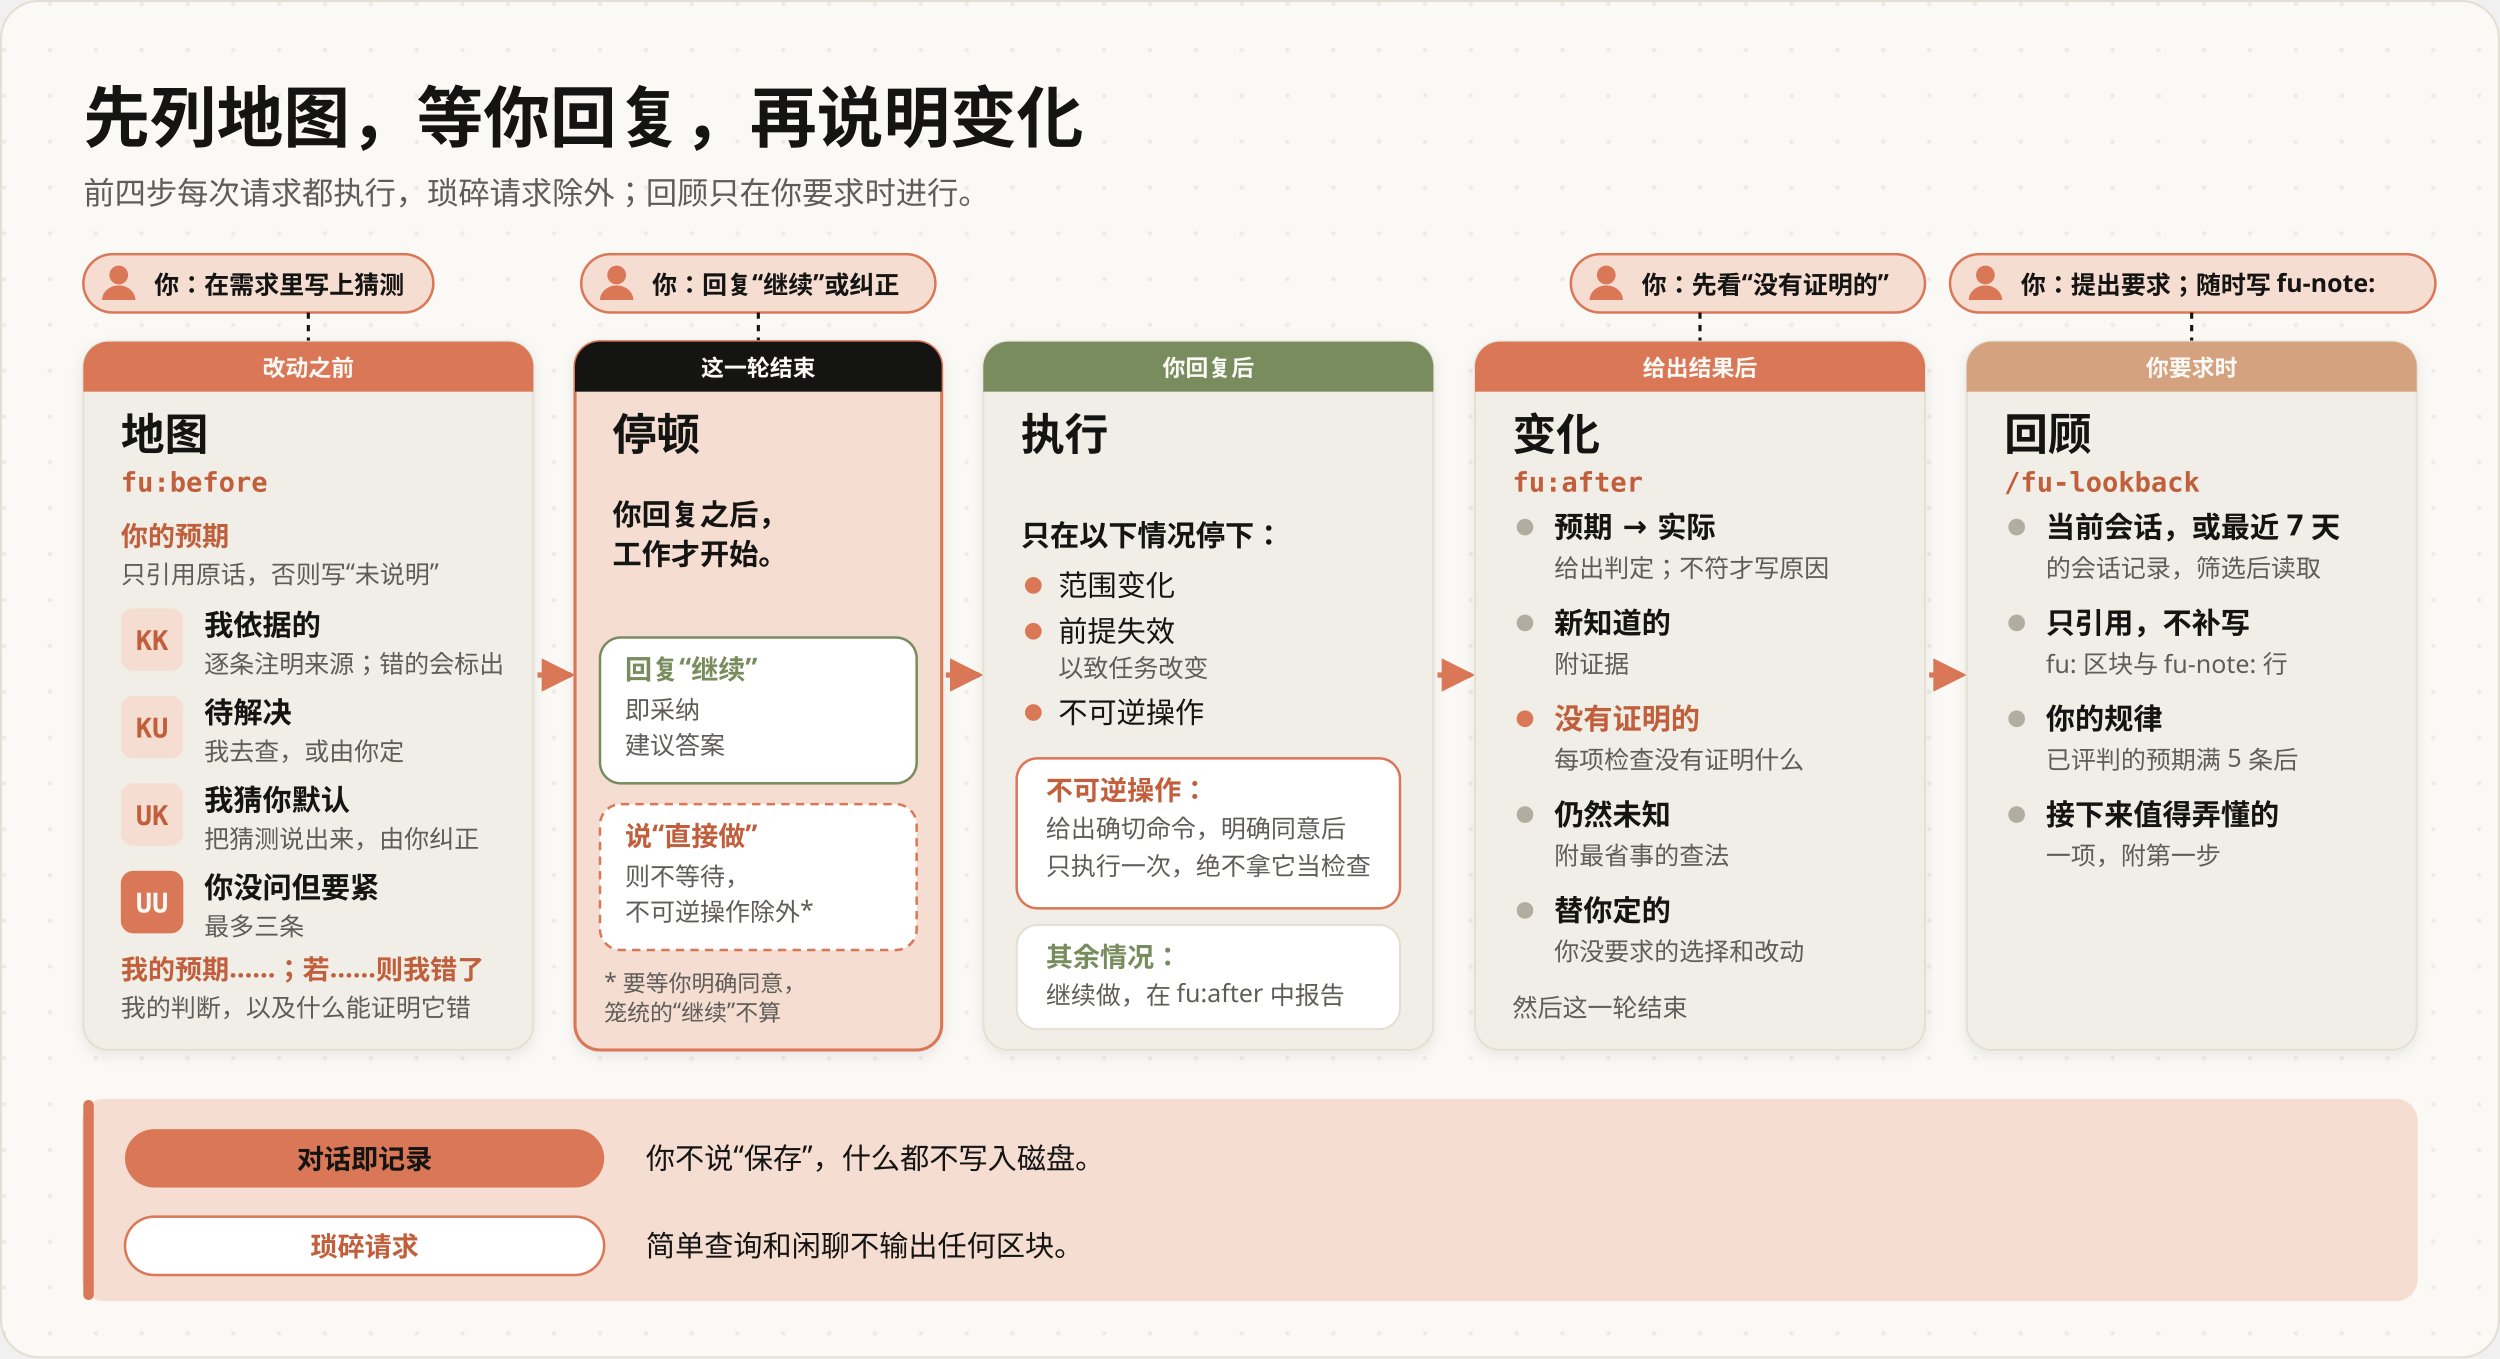
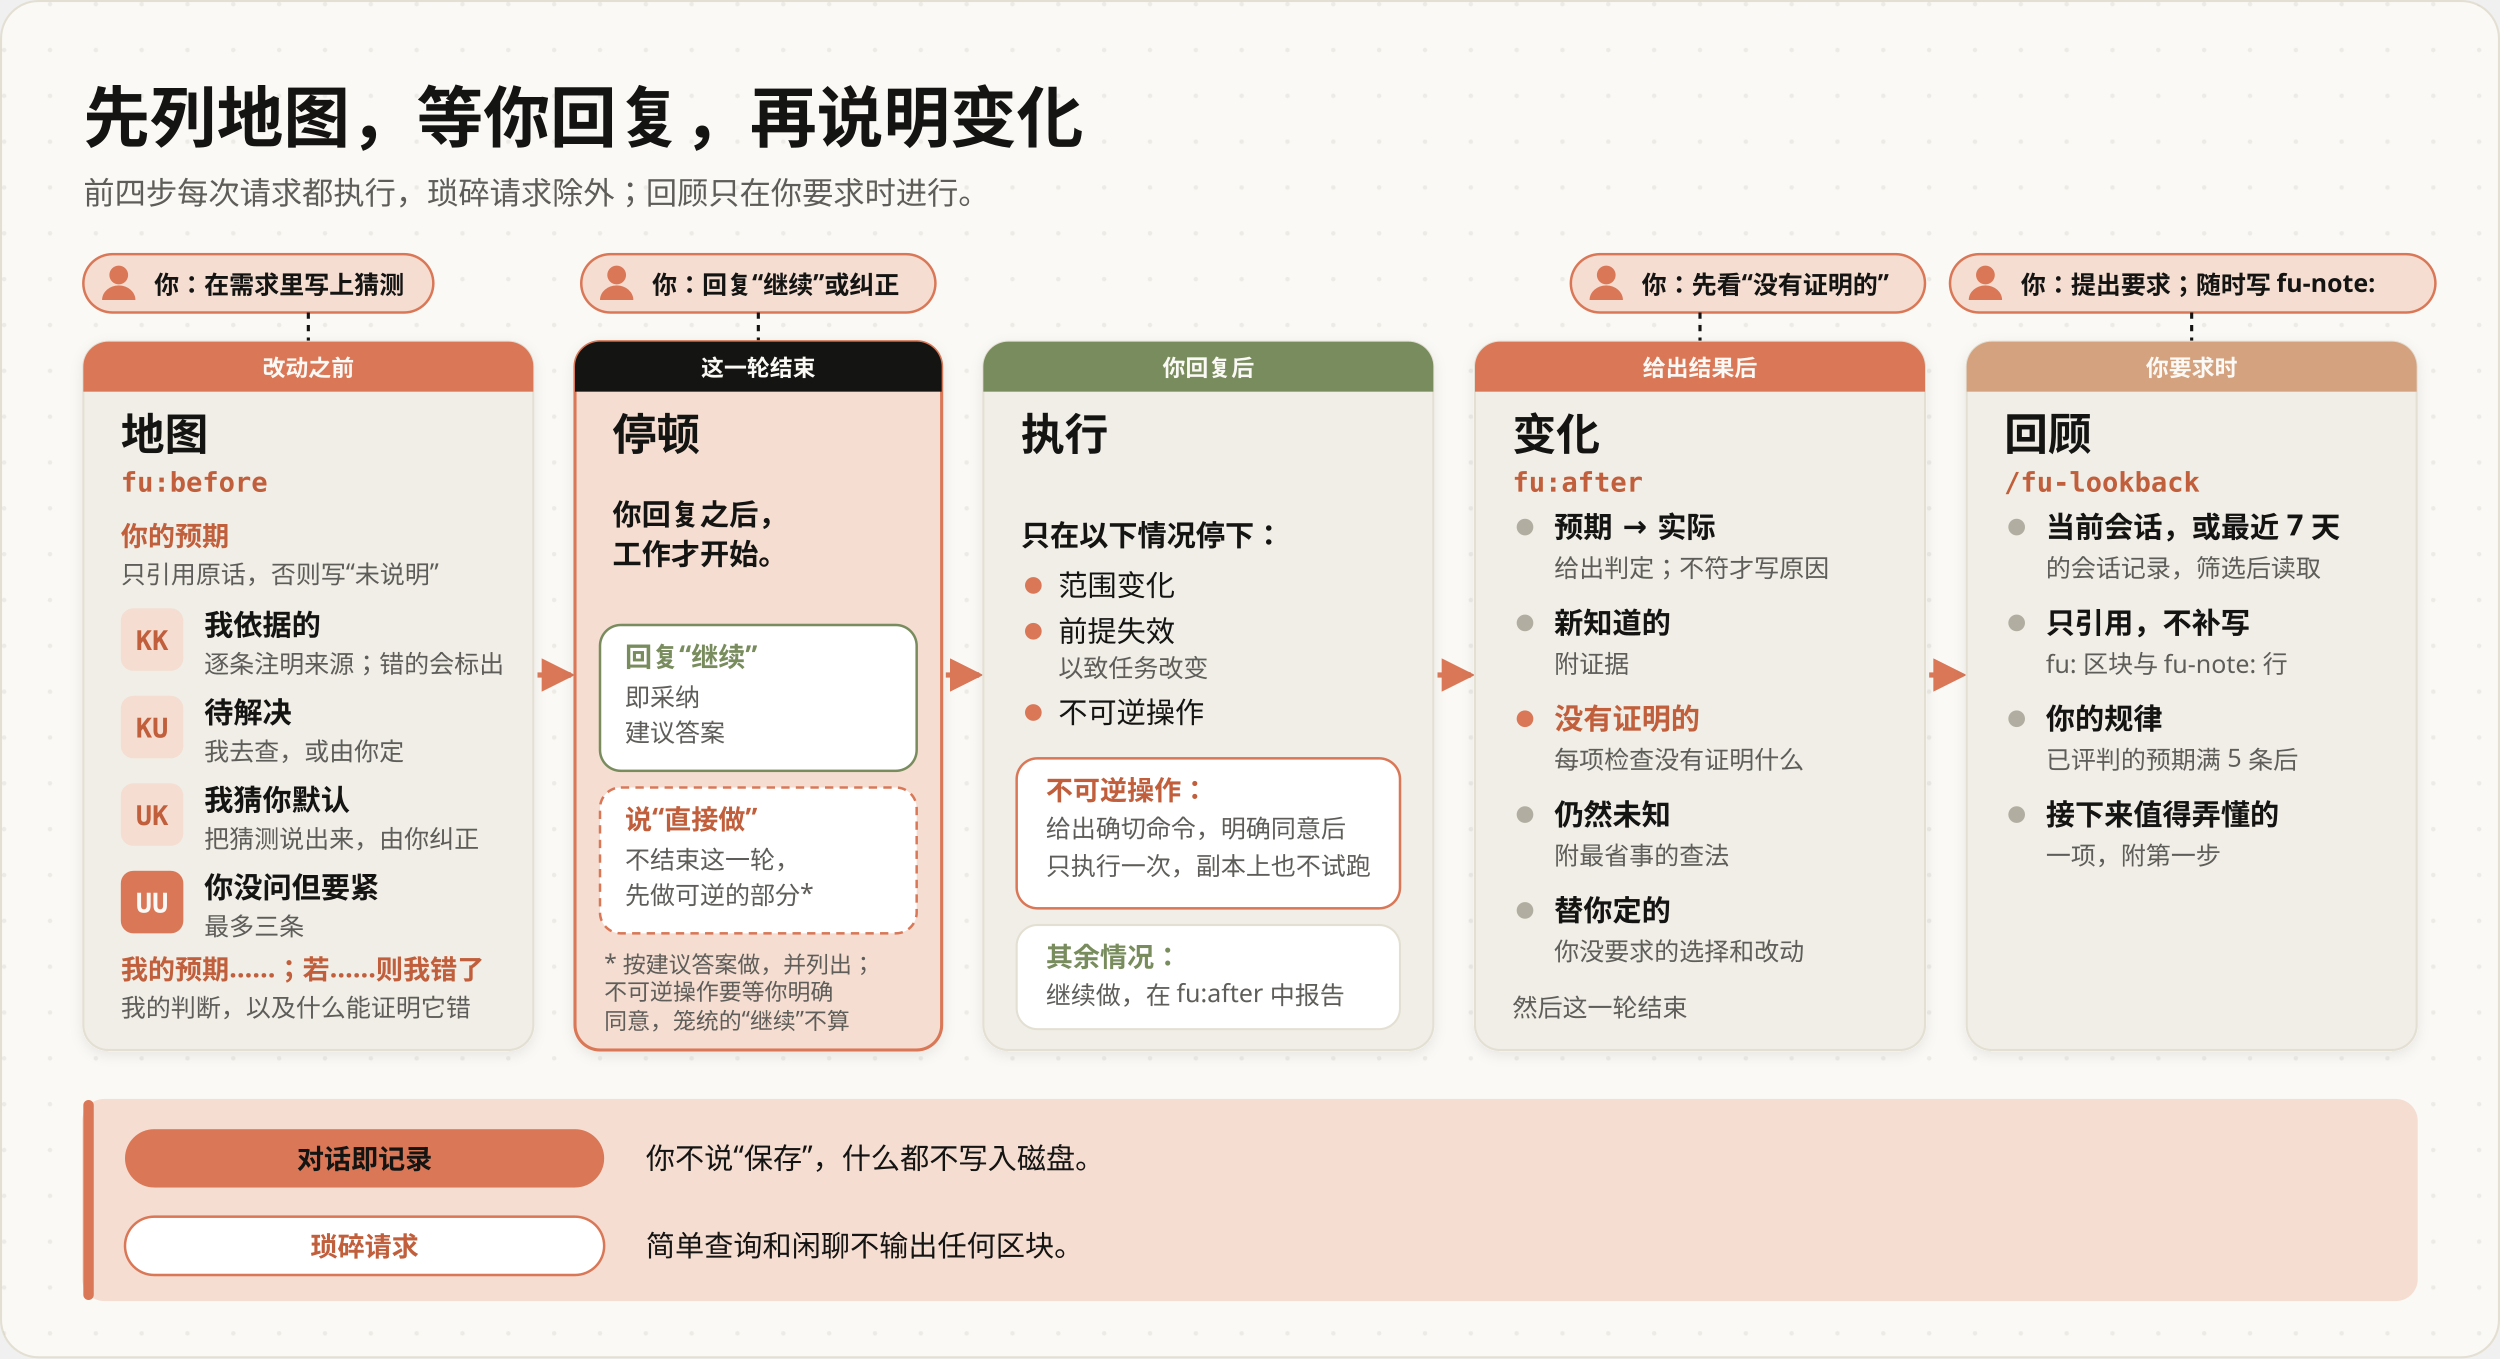
<svg xmlns="http://www.w3.org/2000/svg" width="1200" height="652" viewBox="0 0 1200 652" role="img" aria-labelledby="t d">
  <defs>
    <marker id="ah" viewBox="0 0 10 10" refX="8" refY="5" markerWidth="8" markerHeight="8" orient="auto-start-reverse">
      <path d="M1 1L9 5L1 9z" fill="#D97757" />
    </marker>
    <marker id="ahc" viewBox="0 0 10 10" refX="8" refY="5" markerWidth="7" markerHeight="7" orient="auto-start-reverse">
      <path d="M1 1L9 5L1 9z" fill="#B1ADA1" />
    </marker>
    <marker id="ahg" viewBox="0 0 10 10" refX="8" refY="5" markerWidth="8" markerHeight="8" orient="auto-start-reverse">
      <path d="M1 1L9 5L1 9z" fill="#788C5D" />
    </marker>
    <filter id="sh" x="-5%" y="-5%" width="110%" height="120%">
      <feDropShadow dx="0" dy="2" stdDeviation="3" flood-color="#141413" flood-opacity="0.08" />
    </filter>
    <pattern id="dots" width="22" height="22" patternUnits="userSpaceOnUse">
      <circle cx="2" cy="2" r="1.1" fill="#B1ADA1" opacity="0.35" />
    </pattern>
    <linearGradient id="spec" x1="0" x2="1">
      <stop offset="0" stop-color="#788C5D" />
      <stop offset="0.5" stop-color="#D4A27F" />
      <stop offset="1" stop-color="#B5442E" />
    </linearGradient>
  </defs>
  <rect x="0.5" y="0.5" width="1199" height="651" rx="18" fill="#FAF9F5" stroke="#E3DFD3" />
  <rect x="0.5" y="0.5" width="1199" height="651" rx="18" fill="url(#dots)" opacity="0.5" />
  <g transform="translate(0 -28)">
    <text x="40" y="96" font-family="Noto Sans SC, 'PingFang SC', 'Microsoft YaHei', sans-serif" font-size="32" fill="#141413" font-weight="700">先列地图，等你回复，再说明变化</text>
    <text x="40" y="126" font-family="Noto Sans SC, 'PingFang SC', 'Microsoft YaHei', sans-serif" font-size="15" fill="#5E5D59">前四步每次请求都执行，琐碎请求除外；回顾只在你要求时进行。</text>
    <rect x="40" y="150" width="168" height="28" rx="14" fill="#F5DDD1" stroke="#D97757" stroke-width="1.2" />
    <circle cx="57" cy="160" r="4.5" fill="#D97757" />
    <path d="M49 172a8 7 0 0 1 16 0z" fill="#D97757" />
    <text x="74" y="169" font-family="Noto Sans SC, 'PingFang SC', 'Microsoft YaHei', sans-serif" font-size="12" fill="#141413" font-weight="700">你：在需求里写上猜测</text>
    <path d="M148.0 178L148.0 192" stroke="#141413" stroke-width="1.5" fill="none" stroke-dasharray="3 3" />
    <rect x="279" y="150" width="170" height="28" rx="14" fill="#F5DDD1" stroke="#D97757" stroke-width="1.2" />
    <circle cx="296" cy="160" r="4.5" fill="#D97757" />
    <path d="M288 172a8 7 0 0 1 16 0z" fill="#D97757" />
    <text x="313" y="169" font-family="Noto Sans SC, 'PingFang SC', 'Microsoft YaHei', sans-serif" font-size="12" fill="#141413" font-weight="700">你：回复“继续”或纠正</text>
    <path d="M364.0 178L364.0 192" stroke="#141413" stroke-width="1.5" fill="none" stroke-dasharray="3 3" />
    <rect x="754" y="150" width="170" height="28" rx="14" fill="#F5DDD1" stroke="#D97757" stroke-width="1.2" />
    <circle cx="771" cy="160" r="4.5" fill="#D97757" />
    <path d="M763 172a8 7 0 0 1 16 0z" fill="#D97757" />
    <text x="788" y="169" font-family="Noto Sans SC, 'PingFang SC', 'Microsoft YaHei', sans-serif" font-size="12" fill="#141413" font-weight="700">你：先看“没有证明的”</text>
    <path d="M816.0 178L816.0 192" stroke="#141413" stroke-width="1.5" fill="none" stroke-dasharray="3 3" />
    <rect x="936" y="150" width="233" height="28" rx="14" fill="#F5DDD1" stroke="#D97757" stroke-width="1.2" />
    <circle cx="953" cy="160" r="4.5" fill="#D97757" />
    <path d="M945 172a8 7 0 0 1 16 0z" fill="#D97757" />
    <text x="970" y="169" font-family="Noto Sans SC, 'PingFang SC', 'Microsoft YaHei', sans-serif" font-size="12" fill="#141413" font-weight="700">你：提出要求；随时写 fu-note:</text>
    <path d="M1052.0 178L1052.0 192" stroke="#141413" stroke-width="1.5" fill="none" stroke-dasharray="3 3" />
    <rect x="40" y="192" width="216" height="340" rx="12" fill="#F0EEE6" stroke="#E3DFD3" stroke-width="1" filter="url(#sh)" />
    <path d="M40 204a12 12 0 0 1 12 -12h192a12 12 0 0 1 12 12v12H40z" fill="#D97757" />
    <text x="148.0" y="208.5" font-family="Noto Sans SC, 'PingFang SC', 'Microsoft YaHei', sans-serif" font-size="11" fill="#FAF9F5" font-weight="700" text-anchor="middle">改动之前</text>
    <text x="58" y="244" font-family="Noto Sans SC, 'PingFang SC', 'Microsoft YaHei', sans-serif" font-size="21" fill="#141413" font-weight="700">地图</text>
    <text x="58" y="264" font-family="ui-monospace, SFMono-Regular, Menlo, Consolas, monospace" font-size="13" fill="#C15F3C" font-weight="700">fu:before</text>
    <path d="M258 352L274 352" stroke="#D97757" stroke-width="2.5" fill="none" marker-end="url(#ah)" />
    <rect x="276" y="192" width="176" height="340" rx="12" fill="#F5DDD1" stroke="#D97757" stroke-width="1.5" filter="url(#sh)" />
    <path d="M276 204a12 12 0 0 1 12 -12h152a12 12 0 0 1 12 12v12H276z" fill="#141413" />
    <text x="364.0" y="208.5" font-family="Noto Sans SC, 'PingFang SC', 'Microsoft YaHei', sans-serif" font-size="11" fill="#FAF9F5" font-weight="700" text-anchor="middle">这一轮结束</text>
    <text x="294" y="244" font-family="Noto Sans SC, 'PingFang SC', 'Microsoft YaHei', sans-serif" font-size="21" fill="#141413" font-weight="700">停顿</text>
    <path d="M454 352L470 352" stroke="#D97757" stroke-width="2.5" fill="none" marker-end="url(#ah)" />
    <rect x="472" y="192" width="216" height="340" rx="12" fill="#F0EEE6" stroke="#E3DFD3" stroke-width="1" filter="url(#sh)" />
    <path d="M472 204a12 12 0 0 1 12 -12h192a12 12 0 0 1 12 12v12H472z" fill="#788C5D" />
    <text x="580.0" y="208.5" font-family="Noto Sans SC, 'PingFang SC', 'Microsoft YaHei', sans-serif" font-size="11" fill="#FAF9F5" font-weight="700" text-anchor="middle">你回复后</text>
    <text x="490" y="244" font-family="Noto Sans SC, 'PingFang SC', 'Microsoft YaHei', sans-serif" font-size="21" fill="#141413" font-weight="700">执行</text>
    <path d="M690 352L706 352" stroke="#D97757" stroke-width="2.5" fill="none" marker-end="url(#ah)" />
    <rect x="708" y="192" width="216" height="340" rx="12" fill="#F0EEE6" stroke="#E3DFD3" stroke-width="1" filter="url(#sh)" />
    <path d="M708 204a12 12 0 0 1 12 -12h192a12 12 0 0 1 12 12v12H708z" fill="#D97757" />
    <text x="816.0" y="208.5" font-family="Noto Sans SC, 'PingFang SC', 'Microsoft YaHei', sans-serif" font-size="11" fill="#FAF9F5" font-weight="700" text-anchor="middle">给出结果后</text>
    <text x="726" y="244" font-family="Noto Sans SC, 'PingFang SC', 'Microsoft YaHei', sans-serif" font-size="21" fill="#141413" font-weight="700">变化</text>
    <text x="726" y="264" font-family="ui-monospace, SFMono-Regular, Menlo, Consolas, monospace" font-size="13" fill="#C15F3C" font-weight="700">fu:after</text>
    <path d="M926 352L942 352" stroke="#D97757" stroke-width="2.5" fill="none" marker-end="url(#ah)" stroke-dasharray="4 4" />
    <rect x="944" y="192" width="216" height="340" rx="12" fill="#F0EEE6" stroke="#E3DFD3" stroke-width="1" filter="url(#sh)" />
    <path d="M944 204a12 12 0 0 1 12 -12h192a12 12 0 0 1 12 12v12H944z" fill="#D4A27F" />
    <text x="1052.0" y="208.5" font-family="Noto Sans SC, 'PingFang SC', 'Microsoft YaHei', sans-serif" font-size="11" fill="#FAF9F5" font-weight="700" text-anchor="middle">你要求时</text>
    <text x="962" y="244" font-family="Noto Sans SC, 'PingFang SC', 'Microsoft YaHei', sans-serif" font-size="21" fill="#141413" font-weight="700">回顾</text>
    <text x="962" y="264" font-family="ui-monospace, SFMono-Regular, Menlo, Consolas, monospace" font-size="13" fill="#C15F3C" font-weight="700">/fu-lookback</text>
    <text x="58" y="290" font-family="Noto Sans SC, 'PingFang SC', 'Microsoft YaHei', sans-serif" font-size="13" fill="#C15F3C" font-weight="700">你的预期</text>
    <text x="58" y="308" font-family="Noto Sans SC, 'PingFang SC', 'Microsoft YaHei', sans-serif" font-size="12" fill="#5E5D59">只引用原话，否则写“未说明”</text>
    <rect x="58" y="320" width="30" height="30" rx="6" fill="#F5DDD1" />
    <text x="73.0" y="340.0" font-family="ui-monospace, SFMono-Regular, Menlo, Consolas, monospace" font-size="13" fill="#C15F3C" font-weight="700" text-anchor="middle">KK</text>
    <text x="98" y="333" font-family="Noto Sans SC, 'PingFang SC', 'Microsoft YaHei', sans-serif" font-size="14" fill="#141413" font-weight="600">我依据的</text>
    <text x="98" y="351" font-family="Noto Sans SC, 'PingFang SC', 'Microsoft YaHei', sans-serif" font-size="12" fill="#5E5D59">逐条注明来源；错的会标出</text>
    <rect x="58" y="362" width="30" height="30" rx="6" fill="#F5DDD1" />
    <text x="73.0" y="382.0" font-family="ui-monospace, SFMono-Regular, Menlo, Consolas, monospace" font-size="13" fill="#C15F3C" font-weight="700" text-anchor="middle">KU</text>
    <text x="98" y="375" font-family="Noto Sans SC, 'PingFang SC', 'Microsoft YaHei', sans-serif" font-size="14" fill="#141413" font-weight="600">待解决</text>
    <text x="98" y="393" font-family="Noto Sans SC, 'PingFang SC', 'Microsoft YaHei', sans-serif" font-size="12" fill="#5E5D59">我去查，或由你定</text>
    <rect x="58" y="404" width="30" height="30" rx="6" fill="#F5DDD1" />
    <text x="73.0" y="424.0" font-family="ui-monospace, SFMono-Regular, Menlo, Consolas, monospace" font-size="13" fill="#C15F3C" font-weight="700" text-anchor="middle">UK</text>
    <text x="98" y="417" font-family="Noto Sans SC, 'PingFang SC', 'Microsoft YaHei', sans-serif" font-size="14" fill="#141413" font-weight="600">我猜你默认</text>
    <text x="98" y="435" font-family="Noto Sans SC, 'PingFang SC', 'Microsoft YaHei', sans-serif" font-size="12" fill="#5E5D59">把猜测说出来，由你纠正</text>
    <rect x="58" y="446" width="30" height="30" rx="6" fill="#D97757" />
    <text x="73.0" y="466.0" font-family="ui-monospace, SFMono-Regular, Menlo, Consolas, monospace" font-size="13" fill="#FAF9F5" font-weight="700" text-anchor="middle">UU</text>
    <text x="98" y="459" font-family="Noto Sans SC, 'PingFang SC', 'Microsoft YaHei', sans-serif" font-size="14" fill="#141413" font-weight="600">你没问但要紧</text>
    <text x="98" y="477" font-family="Noto Sans SC, 'PingFang SC', 'Microsoft YaHei', sans-serif" font-size="12" fill="#5E5D59">最多三条</text>
    <text x="58" y="498" font-family="Noto Sans SC, 'PingFang SC', 'Microsoft YaHei', sans-serif" font-size="13" fill="#C15F3C" font-weight="700">我的预期……；若……则我错了</text>
    <text x="58" y="516" font-family="Noto Sans SC, 'PingFang SC', 'Microsoft YaHei', sans-serif" font-size="12" fill="#5E5D59">我的判断，以及什么能证明它错</text>
    <text x="294" y="280" font-family="Noto Sans SC, 'PingFang SC', 'Microsoft YaHei', sans-serif" font-size="14" fill="#141413" font-weight="600">你回复之后，</text>
    <text x="294" y="299" font-family="Noto Sans SC, 'PingFang SC', 'Microsoft YaHei', sans-serif" font-size="14" fill="#141413" font-weight="600">工作才开始。</text>
-     <rect x="288" y="334" width="152" height="70" rx="10" fill="#FFFFFF" stroke="#788C5D" stroke-width="1.2" />
-     <text x="300" y="354" font-family="Noto Sans SC, 'PingFang SC', 'Microsoft YaHei', sans-serif" font-size="13" fill="#788C5D" font-weight="700">回复“继续”</text>
-     <text x="300" y="373" font-family="Noto Sans SC, 'PingFang SC', 'Microsoft YaHei', sans-serif" font-size="12" fill="#5E5D59">即采纳</text>
-     <text x="300" y="390" font-family="Noto Sans SC, 'PingFang SC', 'Microsoft YaHei', sans-serif" font-size="12" fill="#5E5D59">建议答案</text>
-     <rect x="288" y="414" width="152" height="70" rx="10" fill="#FFFFFF" stroke="#D97757" stroke-width="1.2" stroke-dasharray="4 3" />
-     <text x="300" y="434" font-family="Noto Sans SC, 'PingFang SC', 'Microsoft YaHei', sans-serif" font-size="13" fill="#C15F3C" font-weight="700">说“直接做”</text>
-     <text x="300" y="453" font-family="Noto Sans SC, 'PingFang SC', 'Microsoft YaHei', sans-serif" font-size="12" fill="#5E5D59">则不等待，</text>
-     <text x="300" y="470" font-family="Noto Sans SC, 'PingFang SC', 'Microsoft YaHei', sans-serif" font-size="12" fill="#5E5D59">不可逆操作除外*</text>
-     <text x="290" y="503" font-family="Noto Sans SC, 'PingFang SC', 'Microsoft YaHei', sans-serif" font-size="11" fill="#5E5D59">* 要等你明确同意，</text>
-     <text x="290" y="518" font-family="Noto Sans SC, 'PingFang SC', 'Microsoft YaHei', sans-serif" font-size="11" fill="#5E5D59">笼统的“继续”不算</text>
+     <rect x="288" y="328" width="152" height="70" rx="10" fill="#FFFFFF" stroke="#788C5D" stroke-width="1.2" />
+     <text x="300" y="348" font-family="Noto Sans SC, 'PingFang SC', 'Microsoft YaHei', sans-serif" font-size="13" fill="#788C5D" font-weight="700">回复“继续”</text>
+     <text x="300" y="367" font-family="Noto Sans SC, 'PingFang SC', 'Microsoft YaHei', sans-serif" font-size="12" fill="#5E5D59">即采纳</text>
+     <text x="300" y="384" font-family="Noto Sans SC, 'PingFang SC', 'Microsoft YaHei', sans-serif" font-size="12" fill="#5E5D59">建议答案</text>
+     <rect x="288" y="406" width="152" height="70" rx="10" fill="#FFFFFF" stroke="#D97757" stroke-width="1.2" stroke-dasharray="4 3" />
+     <text x="300" y="426" font-family="Noto Sans SC, 'PingFang SC', 'Microsoft YaHei', sans-serif" font-size="13" fill="#C15F3C" font-weight="700">说“直接做”</text>
+     <text x="300" y="445" font-family="Noto Sans SC, 'PingFang SC', 'Microsoft YaHei', sans-serif" font-size="12" fill="#5E5D59">不结束这一轮，</text>
+     <text x="300" y="462" font-family="Noto Sans SC, 'PingFang SC', 'Microsoft YaHei', sans-serif" font-size="12" fill="#5E5D59">先做可逆的部分*</text>
+     <text x="290" y="494" font-family="Noto Sans SC, 'PingFang SC', 'Microsoft YaHei', sans-serif" font-size="11" fill="#5E5D59">* 按建议答案做，并列出；</text>
+     <text x="290" y="508" font-family="Noto Sans SC, 'PingFang SC', 'Microsoft YaHei', sans-serif" font-size="11" fill="#5E5D59">不可逆操作要等你明确</text>
+     <text x="290" y="522" font-family="Noto Sans SC, 'PingFang SC', 'Microsoft YaHei', sans-serif" font-size="11" fill="#5E5D59">同意，笼统的“继续”不算</text>
    <text x="490" y="290" font-family="Noto Sans SC, 'PingFang SC', 'Microsoft YaHei', sans-serif" font-size="14" fill="#141413" font-weight="600">只在以下情况停下：</text>
    <circle cx="496" cy="309" r="4" fill="#D97757" />
    <text x="508" y="314" font-family="Noto Sans SC, 'PingFang SC', 'Microsoft YaHei', sans-serif" font-size="14" fill="#141413">范围变化</text>
    <circle cx="496" cy="331" r="4" fill="#D97757" />
    <text x="508" y="336" font-family="Noto Sans SC, 'PingFang SC', 'Microsoft YaHei', sans-serif" font-size="14" fill="#141413">前提失效</text>
    <text x="508" y="353" font-family="Noto Sans SC, 'PingFang SC', 'Microsoft YaHei', sans-serif" font-size="12" fill="#5E5D59">以致任务改变</text>
    <circle cx="496" cy="370" r="4" fill="#D97757" />
    <text x="508" y="375" font-family="Noto Sans SC, 'PingFang SC', 'Microsoft YaHei', sans-serif" font-size="14" fill="#141413">不可逆操作</text>
    <rect x="488" y="392" width="184" height="72" rx="10" fill="#FFFFFF" stroke="#D97757" stroke-width="1.2" />
    <text x="502" y="412" font-family="Noto Sans SC, 'PingFang SC', 'Microsoft YaHei', sans-serif" font-size="13" fill="#C15F3C" font-weight="700">不可逆操作：</text>
    <text x="502" y="430" font-family="Noto Sans SC, 'PingFang SC', 'Microsoft YaHei', sans-serif" font-size="12" fill="#5E5D59">给出确切命令，明确同意后</text>
-     <text x="502" y="448" font-family="Noto Sans SC, 'PingFang SC', 'Microsoft YaHei', sans-serif" font-size="12" fill="#5E5D59">只执行一次，绝不拿它当检查</text>
+     <text x="502" y="448" font-family="Noto Sans SC, 'PingFang SC', 'Microsoft YaHei', sans-serif" font-size="12" fill="#5E5D59">只执行一次，副本上也不试跑</text>
    <rect x="488" y="472" width="184" height="50" rx="10" fill="#FFFFFF" stroke="#E3DFD3" stroke-width="1" />
    <text x="502" y="492" font-family="Noto Sans SC, 'PingFang SC', 'Microsoft YaHei', sans-serif" font-size="13" fill="#788C5D" font-weight="700">其余情况：</text>
    <text x="502" y="510" font-family="Noto Sans SC, 'PingFang SC', 'Microsoft YaHei', sans-serif" font-size="12" fill="#5E5D59">继续做，在 fu:after 中报告</text>
    <circle cx="732" cy="281" r="4" fill="#B1ADA1" />
    <text x="746" y="286" font-family="Noto Sans SC, 'PingFang SC', 'Microsoft YaHei', sans-serif" font-size="14" fill="#141413" font-weight="600">预期 → 实际</text>
    <text x="746" y="305" font-family="Noto Sans SC, 'PingFang SC', 'Microsoft YaHei', sans-serif" font-size="12" fill="#5E5D59">给出判定；不符才写原因</text>
    <circle cx="732" cy="327" r="4" fill="#B1ADA1" />
    <text x="746" y="332" font-family="Noto Sans SC, 'PingFang SC', 'Microsoft YaHei', sans-serif" font-size="14" fill="#141413" font-weight="600">新知道的</text>
    <text x="746" y="351" font-family="Noto Sans SC, 'PingFang SC', 'Microsoft YaHei', sans-serif" font-size="12" fill="#5E5D59">附证据</text>
    <circle cx="732" cy="373" r="4" fill="#D97757" />
    <text x="746" y="378" font-family="Noto Sans SC, 'PingFang SC', 'Microsoft YaHei', sans-serif" font-size="14" fill="#C15F3C" font-weight="600">没有证明的</text>
    <text x="746" y="397" font-family="Noto Sans SC, 'PingFang SC', 'Microsoft YaHei', sans-serif" font-size="12" fill="#5E5D59">每项检查没有证明什么</text>
    <circle cx="732" cy="419" r="4" fill="#B1ADA1" />
    <text x="746" y="424" font-family="Noto Sans SC, 'PingFang SC', 'Microsoft YaHei', sans-serif" font-size="14" fill="#141413" font-weight="600">仍然未知</text>
    <text x="746" y="443" font-family="Noto Sans SC, 'PingFang SC', 'Microsoft YaHei', sans-serif" font-size="12" fill="#5E5D59">附最省事的查法</text>
    <circle cx="732" cy="465" r="4" fill="#B1ADA1" />
    <text x="746" y="470" font-family="Noto Sans SC, 'PingFang SC', 'Microsoft YaHei', sans-serif" font-size="14" fill="#141413" font-weight="600">替你定的</text>
    <text x="746" y="489" font-family="Noto Sans SC, 'PingFang SC', 'Microsoft YaHei', sans-serif" font-size="12" fill="#5E5D59">你没要求的选择和改动</text>
    <text x="726" y="516" font-family="Noto Sans SC, 'PingFang SC', 'Microsoft YaHei', sans-serif" font-size="12" fill="#5E5D59">然后这一轮结束</text>
    <circle cx="968" cy="281" r="4" fill="#B1ADA1" />
    <text x="982" y="286" font-family="Noto Sans SC, 'PingFang SC', 'Microsoft YaHei', sans-serif" font-size="14" fill="#141413" font-weight="600">当前会话，或最近 7 天</text>
    <text x="982" y="305" font-family="Noto Sans SC, 'PingFang SC', 'Microsoft YaHei', sans-serif" font-size="12" fill="#5E5D59">的会话记录，筛选后读取</text>
    <circle cx="968" cy="327" r="4" fill="#B1ADA1" />
    <text x="982" y="332" font-family="Noto Sans SC, 'PingFang SC', 'Microsoft YaHei', sans-serif" font-size="14" fill="#141413" font-weight="600">只引用，不补写</text>
    <text x="982" y="351" font-family="Noto Sans SC, 'PingFang SC', 'Microsoft YaHei', sans-serif" font-size="12" fill="#5E5D59">fu: 区块与 fu-note: 行</text>
    <circle cx="968" cy="373" r="4" fill="#B1ADA1" />
    <text x="982" y="378" font-family="Noto Sans SC, 'PingFang SC', 'Microsoft YaHei', sans-serif" font-size="14" fill="#141413" font-weight="600">你的规律</text>
    <text x="982" y="397" font-family="Noto Sans SC, 'PingFang SC', 'Microsoft YaHei', sans-serif" font-size="12" fill="#5E5D59">已评判的预期满 5 条后</text>
    <circle cx="968" cy="419" r="4" fill="#B1ADA1" />
    <text x="982" y="424" font-family="Noto Sans SC, 'PingFang SC', 'Microsoft YaHei', sans-serif" font-size="14" fill="#141413" font-weight="600">接下来值得弄懂的</text>
    <text x="982" y="443" font-family="Noto Sans SC, 'PingFang SC', 'Microsoft YaHei', sans-serif" font-size="12" fill="#5E5D59">一项，附第一步</text>
    <rect x="40" y="556" width="1120" height="96" rx="10" fill="#F5DDD1" stroke="#F5DDD1" stroke-width="1" />
    <rect x="40" y="556" width="5" height="96" rx="2.5" fill="#D97757" />
    <rect x="60" y="570" width="230" height="28" rx="14" fill="#D97757" />
    <text x="175" y="589" font-family="Noto Sans SC, 'PingFang SC', 'Microsoft YaHei', sans-serif" font-size="13" fill="#141413" font-weight="700" text-anchor="middle">对话即记录</text>
    <text x="310" y="589" font-family="Noto Sans SC, 'PingFang SC', 'Microsoft YaHei', sans-serif" font-size="14" fill="#141413">你不说“保存”，什么都不写入磁盘。</text>
    <rect x="60" y="612" width="230" height="28" rx="14" fill="#FFFFFF" stroke="#D97757" stroke-width="1.2" />
    <text x="175" y="631" font-family="Noto Sans SC, 'PingFang SC', 'Microsoft YaHei', sans-serif" font-size="13" fill="#C15F3C" font-weight="700" text-anchor="middle">琐碎请求</text>
    <text x="310" y="631" font-family="Noto Sans SC, 'PingFang SC', 'Microsoft YaHei', sans-serif" font-size="14" fill="#141413">简单查询和闲聊不输出任何区块。</text>
  </g>
</svg>
